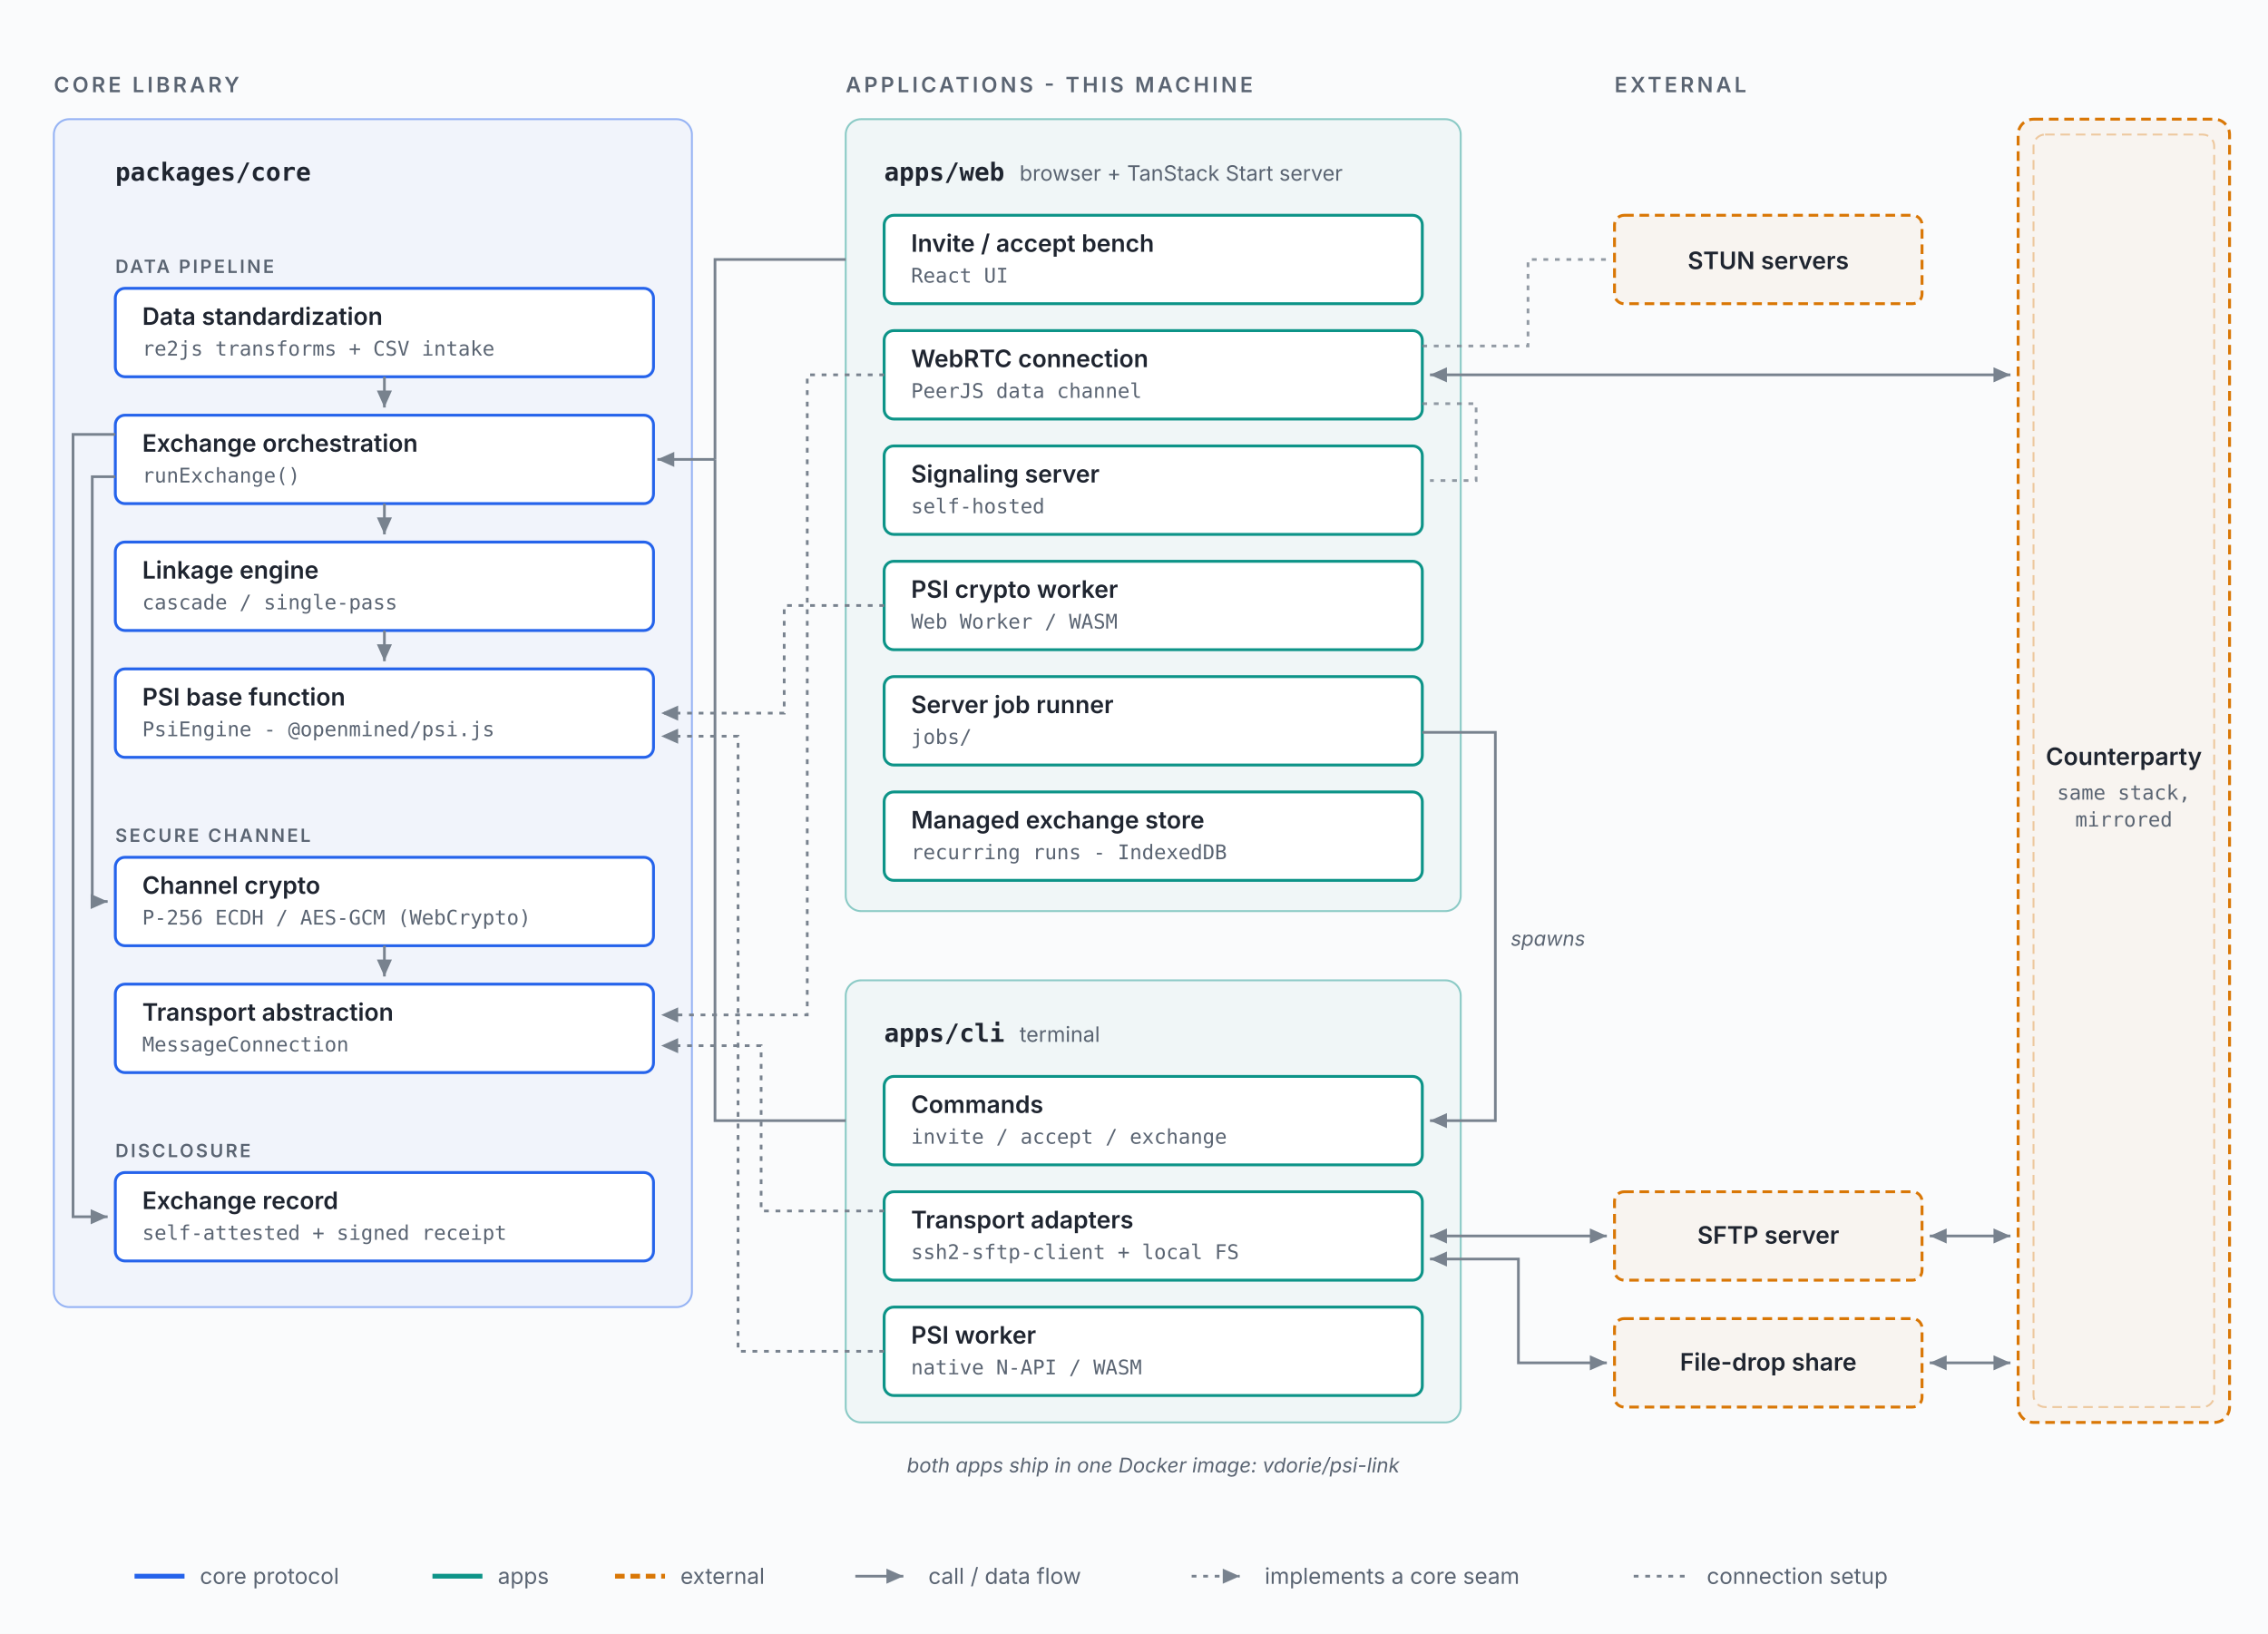
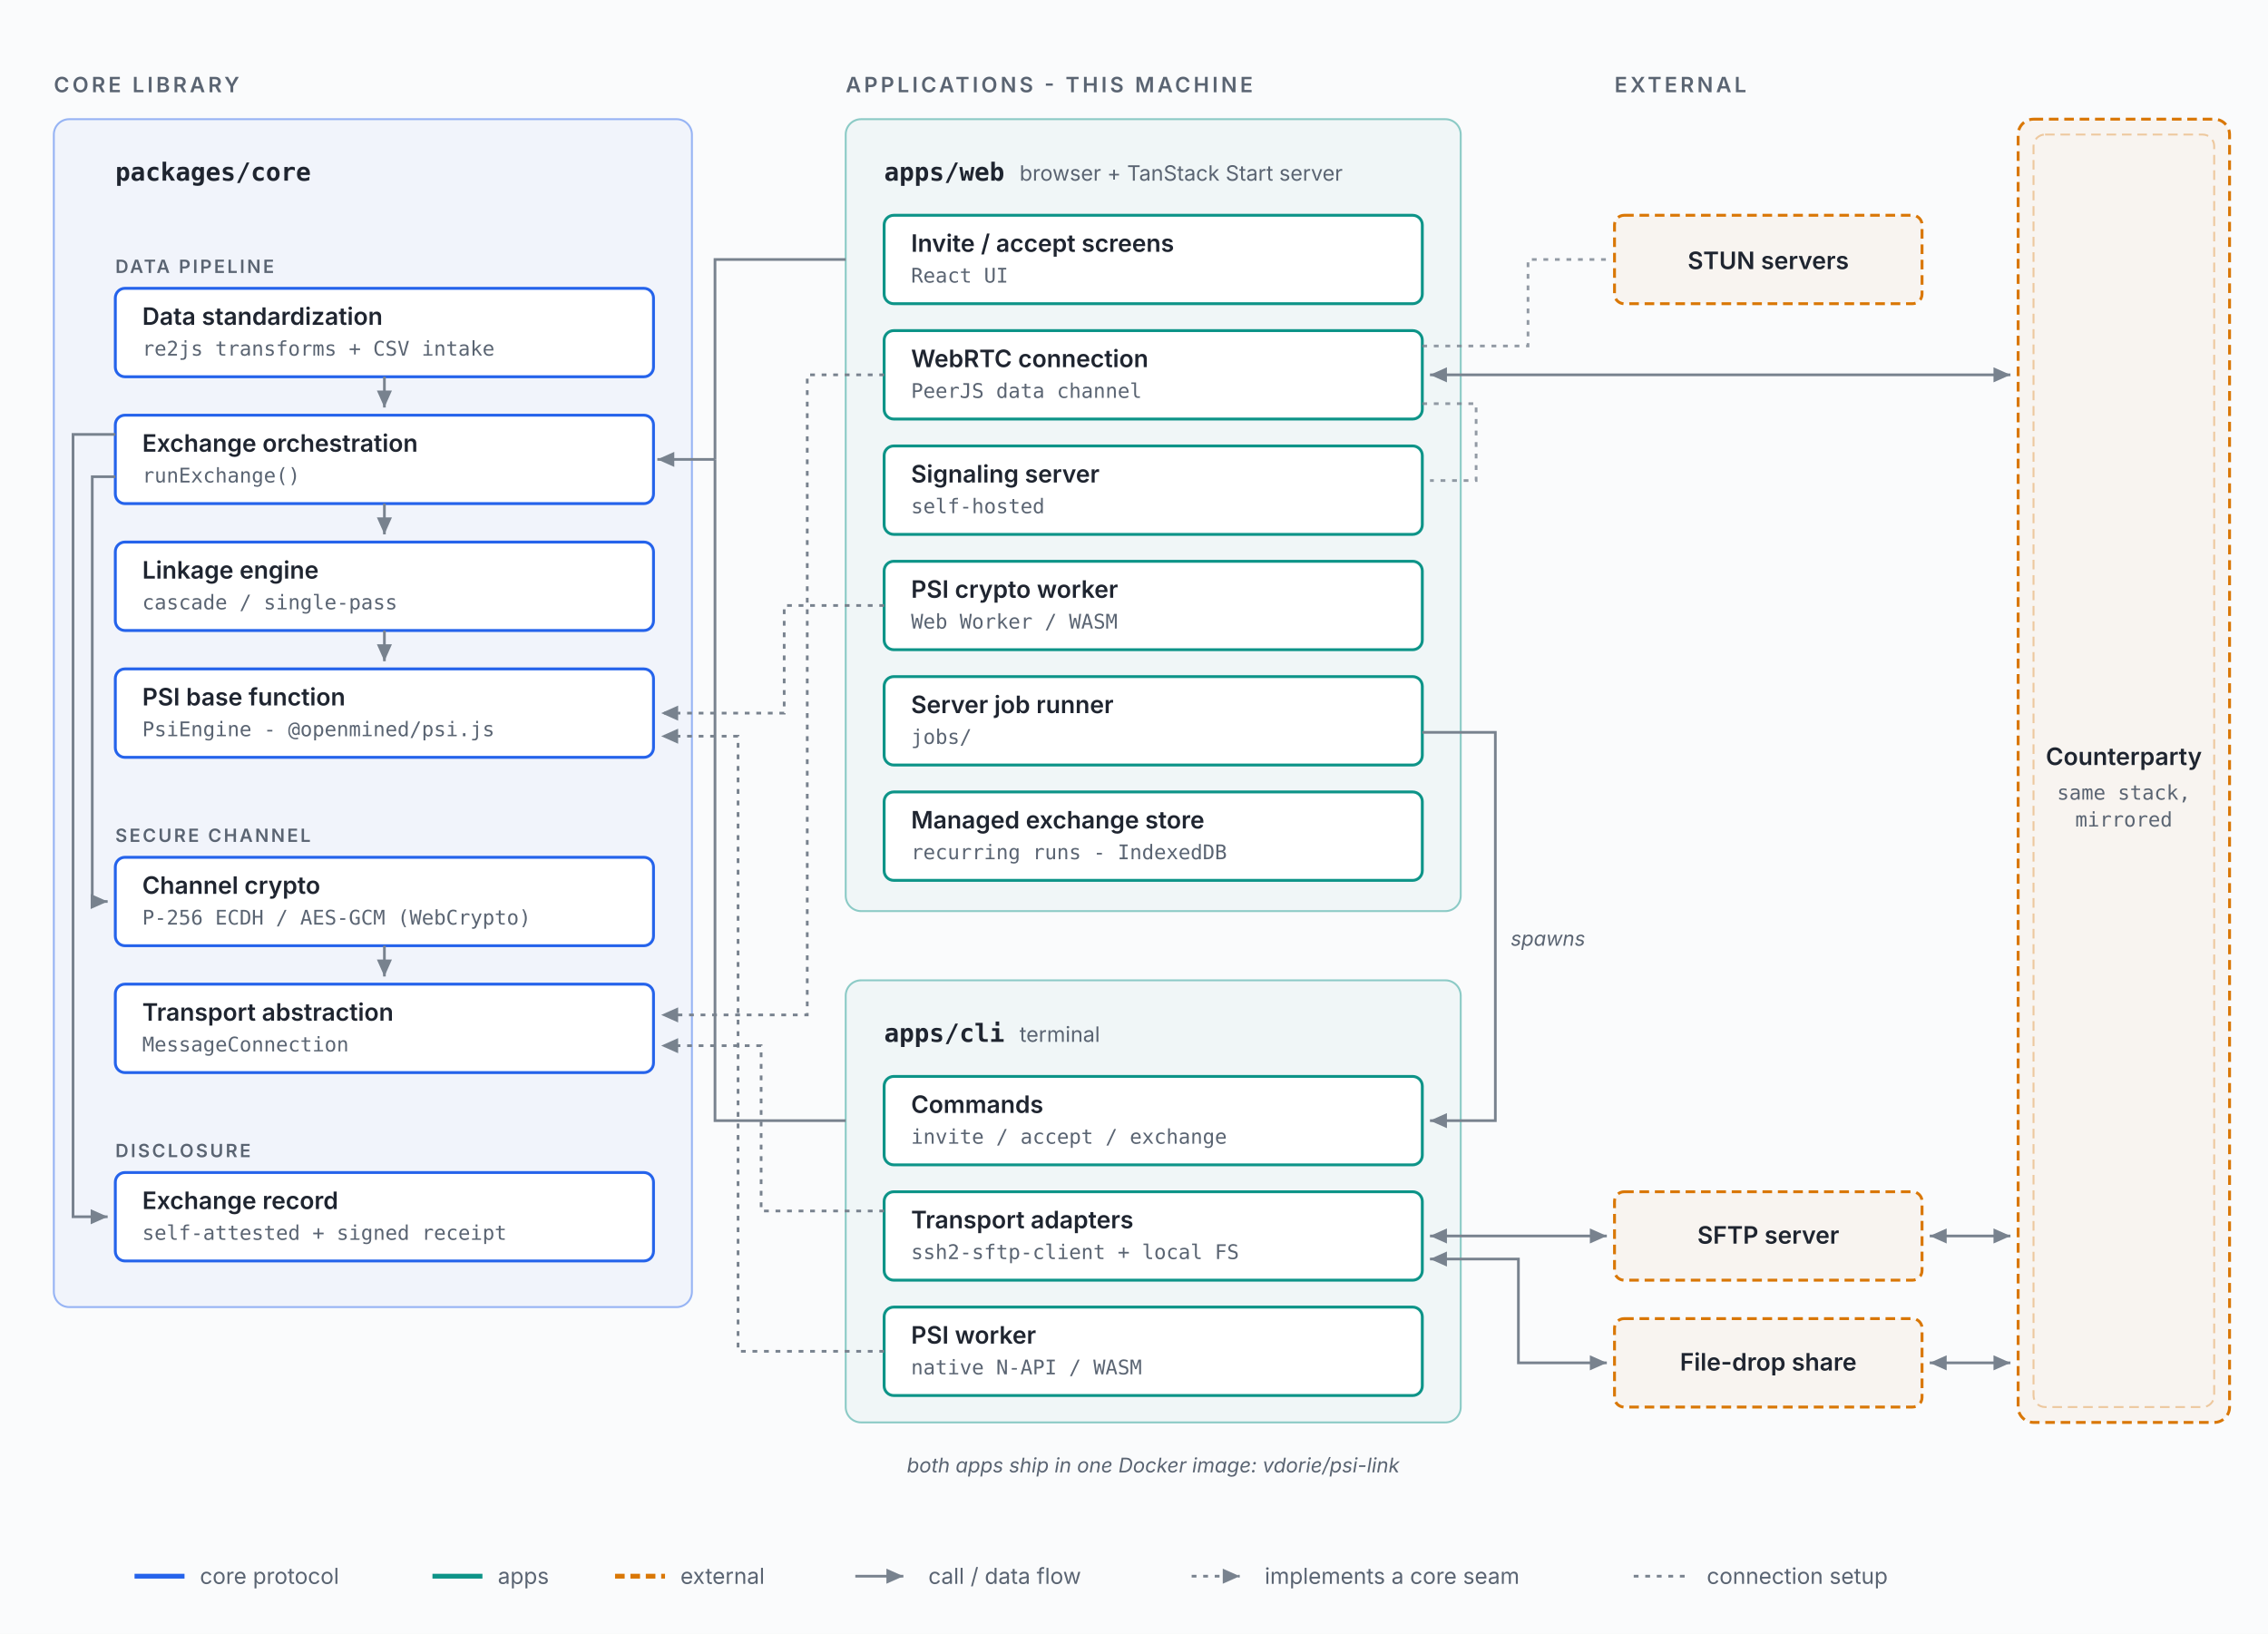
<svg xmlns="http://www.w3.org/2000/svg" viewBox="0 0 1180 850" role="img" aria-label="psilink component diagram: core library, applications, and external systems">
  <style>
    text { font-family: -apple-system, "Segoe UI", ui-sans-serif, system-ui, sans-serif; }
    .lane-label { font-size: 11px; font-weight: 600; letter-spacing: 0.14em; fill: #5a6472; }
    .sec-label { font-size: 9.5px; font-weight: 600; letter-spacing: 0.12em; fill: #5a6472; }
    .b-title { font-family: ui-monospace, "SF Mono", Consolas, monospace; font-size: 13px; font-weight: 600; fill: #1f2530; }
    .b-sub { font-family: -apple-system, "Segoe UI", ui-sans-serif, system-ui, sans-serif; font-size: 11px; font-weight: 400; fill: #5a6472; }
    .n-title { font-size: 12.5px; font-weight: 600; fill: #1f2530; }
    .n-sub { font-family: ui-monospace, "SF Mono", Consolas, monospace; font-size: 10.5px; fill: #5a6472; }
    .e-label { font-size: 10.5px; font-style: italic; fill: #5a6472; }
    .l-text { font-size: 11.5px; fill: #5a6472; }
    .box { fill: none; stroke-width: 1; }
    .b-core { fill: rgba(37, 99, 235, 0.04); stroke: #2563eb; stroke-opacity: 0.45; }
    .b-app { fill: rgba(13, 148, 136, 0.04); stroke: #0d9488; stroke-opacity: 0.45; }
    .node { fill: #ffffff; }
    .n-core { stroke: #2563eb; stroke-width: 1.5; }
    .n-app { stroke: #0d9488; stroke-width: 1.5; }
    .n-ext { stroke: #d97706; stroke-width: 1.5; stroke-dasharray: 5 3; fill: rgba(217, 119, 6, 0.05); }
    .edge { stroke: #78828e; stroke-width: 1.4; fill: none; }
    .dotted { stroke-dasharray: 2.5 3.5; }
    .setup { stroke-dasharray: 2.5 3.5; stroke-opacity: 0.8; }
    .mk { fill: #78828e; }
    .cp-echo { fill: none; stroke: #d97706; stroke-opacity: 0.35; stroke-dasharray: 5 3; }
    .chip { stroke-width: 2.5; fill: none; }
  </style>
  <defs>
    <marker id="arr" viewBox="0 0 10 10" refX="9" refY="5" markerWidth="7" markerHeight="7" orient="auto-start-reverse">
      <path class="mk" d="M 0 1 L 9 5 L 0 9 z" />
    </marker>
  </defs>
  <rect x="0" y="0" width="1180" height="850" fill="#fafbfc" />
  <text class="lane-label" x="28" y="48">CORE LIBRARY</text>
  <text class="lane-label" x="440" y="48">APPLICATIONS - THIS MACHINE</text>
  <text class="lane-label" x="840" y="48">EXTERNAL</text>
  <rect class="box b-core" x="28" y="62" width="332" height="618" rx="8" />
  <text class="b-title" x="60" y="94">packages/core</text>
  <text class="sec-label" x="60" y="142">DATA PIPELINE</text>
  <rect class="node n-core" x="60" y="150" width="280" height="46" rx="5" />
  <text class="n-title" x="74" y="169">Data standardization</text>
  <text class="n-sub" x="74" y="185">re2js transforms + CSV intake</text>
  <rect class="node n-core" x="60" y="216" width="280" height="46" rx="5" />
  <text class="n-title" x="74" y="235">Exchange orchestration</text>
  <text class="n-sub" x="74" y="251">runExchange()</text>
  <rect class="node n-core" x="60" y="282" width="280" height="46" rx="5" />
  <text class="n-title" x="74" y="301">Linkage engine</text>
  <text class="n-sub" x="74" y="317">cascade / single-pass</text>
  <rect class="node n-core" x="60" y="348" width="280" height="46" rx="5" />
  <text class="n-title" x="74" y="367">PSI base function</text>
  <text class="n-sub" x="74" y="383">PsiEngine - @openmined/psi.js</text>
  <text class="sec-label" x="60" y="438">SECURE CHANNEL</text>
  <rect class="node n-core" x="60" y="446" width="280" height="46" rx="5" />
  <text class="n-title" x="74" y="465">Channel crypto</text>
  <text class="n-sub" x="74" y="481">P-256 ECDH / AES-GCM (WebCrypto)</text>
  <rect class="node n-core" x="60" y="512" width="280" height="46" rx="5" />
  <text class="n-title" x="74" y="531">Transport abstraction</text>
  <text class="n-sub" x="74" y="547">MessageConnection</text>
  <text class="sec-label" x="60" y="602">DISCLOSURE</text>
  <rect class="node n-core" x="60" y="610" width="280" height="46" rx="5" />
  <text class="n-title" x="74" y="629">Exchange record</text>
  <text class="n-sub" x="74" y="645">self-attested + signed receipt</text>
  <line class="edge" x1="200" y1="196" x2="200" y2="212" marker-end="url(#arr)" />
  <line class="edge" x1="200" y1="262" x2="200" y2="278" marker-end="url(#arr)" />
  <line class="edge" x1="200" y1="328" x2="200" y2="344" marker-end="url(#arr)" />
  <line class="edge" x1="200" y1="492" x2="200" y2="508" marker-end="url(#arr)" />
  <polyline class="edge" points="60,248 48,248 48,469 56,469" marker-end="url(#arr)" />
  <polyline class="edge" points="60,226 38,226 38,633 56,633" marker-end="url(#arr)" />
  <rect class="box b-app" x="440" y="62" width="320" height="412" rx="8" />
  <text class="b-title" x="460" y="94">apps/web <tspan class="b-sub">browser + TanStack Start server</tspan>
  </text>
  <rect class="node n-app" x="460" y="112" width="280" height="46" rx="5" />
-   <text class="n-title" x="474" y="131">Invite / accept bench</text>
+   <text class="n-title" x="474" y="131">Invite / accept screens</text>
  <text class="n-sub" x="474" y="147">React UI</text>
  <rect class="node n-app" x="460" y="172" width="280" height="46" rx="5" />
  <text class="n-title" x="474" y="191">WebRTC connection</text>
  <text class="n-sub" x="474" y="207">PeerJS data channel</text>
  <rect class="node n-app" x="460" y="232" width="280" height="46" rx="5" />
  <text class="n-title" x="474" y="251">Signaling server</text>
  <text class="n-sub" x="474" y="267">self-hosted</text>
  <rect class="node n-app" x="460" y="292" width="280" height="46" rx="5" />
  <text class="n-title" x="474" y="311">PSI crypto worker</text>
  <text class="n-sub" x="474" y="327">Web Worker / WASM</text>
  <rect class="node n-app" x="460" y="352" width="280" height="46" rx="5" />
  <text class="n-title" x="474" y="371">Server job runner</text>
  <text class="n-sub" x="474" y="387">jobs/</text>
  <rect class="node n-app" x="460" y="412" width="280" height="46" rx="5" />
  <text class="n-title" x="474" y="431">Managed exchange store</text>
  <text class="n-sub" x="474" y="447">recurring runs - IndexedDB</text>
  <rect class="box b-app" x="440" y="510" width="320" height="230" rx="8" />
  <text class="b-title" x="460" y="542">apps/cli <tspan class="b-sub">terminal</tspan>
  </text>
  <rect class="node n-app" x="460" y="560" width="280" height="46" rx="5" />
  <text class="n-title" x="474" y="579">Commands</text>
  <text class="n-sub" x="474" y="595">invite / accept / exchange</text>
  <rect class="node n-app" x="460" y="620" width="280" height="46" rx="5" />
  <text class="n-title" x="474" y="639">Transport adapters</text>
  <text class="n-sub" x="474" y="655">ssh2-sftp-client + local FS</text>
  <rect class="node n-app" x="460" y="680" width="280" height="46" rx="5" />
  <text class="n-title" x="474" y="699">PSI worker</text>
  <text class="n-sub" x="474" y="715">native N-API / WASM</text>
  <rect class="node n-ext" x="840" y="112" width="160" height="46" rx="5" />
  <text class="n-title" x="920" y="140" text-anchor="middle">STUN servers</text>
  <rect class="node n-ext" x="840" y="620" width="160" height="46" rx="5" />
  <text class="n-title" x="920" y="647" text-anchor="middle">SFTP server</text>
  <rect class="node n-ext" x="840" y="686" width="160" height="46" rx="5" />
  <text class="n-title" x="920" y="713" text-anchor="middle">File-drop share</text>
  <rect class="node n-ext" x="1050" y="62" width="110" height="678" rx="8" />
  <rect class="cp-echo" x="1058" y="70" width="94" height="662" rx="6" />
  <text class="n-title" x="1105" y="398" text-anchor="middle">Counterparty</text>
  <text class="n-sub" x="1105" y="416" text-anchor="middle">same stack,</text>
  <text class="n-sub" x="1105" y="430" text-anchor="middle">mirrored</text>
  <polyline class="edge" points="440,135 372,135 372,239" />
  <polyline class="edge" points="440,583 372,583 372,239" />
  <line class="edge" x1="372" y1="239" x2="342" y2="239" marker-end="url(#arr)" />
  <polyline class="edge" points="740,381 778,381 778,583 744,583" marker-end="url(#arr)" />
  <text class="e-label" x="786" y="492">spawns</text>
  <polyline class="edge dotted" points="460,315 408,315 408,371 344,371" marker-end="url(#arr)" />
  <polyline class="edge dotted" points="460,703 384,703 384,383 344,383" marker-end="url(#arr)" />
  <polyline class="edge dotted" points="460,195 420,195 420,528 344,528" marker-end="url(#arr)" />
  <polyline class="edge dotted" points="460,630 396,630 396,544 344,544" marker-end="url(#arr)" />
  <line class="edge" x1="744" y1="195" x2="1046" y2="195" marker-start="url(#arr)" marker-end="url(#arr)" />
  <line class="edge" x1="744" y1="643" x2="836" y2="643" marker-start="url(#arr)" marker-end="url(#arr)" />
  <polyline class="edge" points="744,655 790,655 790,709 836,709" marker-start="url(#arr)" marker-end="url(#arr)" />
  <line class="edge" x1="1004" y1="643" x2="1046" y2="643" marker-start="url(#arr)" marker-end="url(#arr)" />
  <line class="edge" x1="1004" y1="709" x2="1046" y2="709" marker-start="url(#arr)" marker-end="url(#arr)" />
  <text class="e-label" x="600" y="766" text-anchor="middle">both apps ship in one Docker image: vdorie/psi-link</text>
  <polyline class="edge setup" points="740,180 795,180 795,135 836,135" />
  <polyline class="edge setup" points="740,210 768,210 768,250 744,250" />
  <line class="chip" x1="70" y1="820" x2="96" y2="820" stroke="#2563eb" />
  <text class="l-text" x="104" y="824">core protocol</text>
  <line class="chip" x1="225" y1="820" x2="251" y2="820" stroke="#0d9488" />
  <text class="l-text" x="259" y="824">apps</text>
  <line class="chip" x1="320" y1="820" x2="346" y2="820" stroke="#d97706" stroke-dasharray="5 3" />
  <text class="l-text" x="354" y="824">external</text>
  <line class="edge" x1="445" y1="820" x2="470" y2="820" marker-end="url(#arr)" />
  <text class="l-text" x="483" y="824">call / data flow</text>
  <line class="edge dotted" x1="620" y1="820" x2="645" y2="820" marker-end="url(#arr)" />
  <text class="l-text" x="658" y="824">implements a core seam</text>
  <line class="edge dotted" x1="850" y1="820" x2="880" y2="820" />
  <text class="l-text" x="888" y="824">connection setup</text>
</svg>
